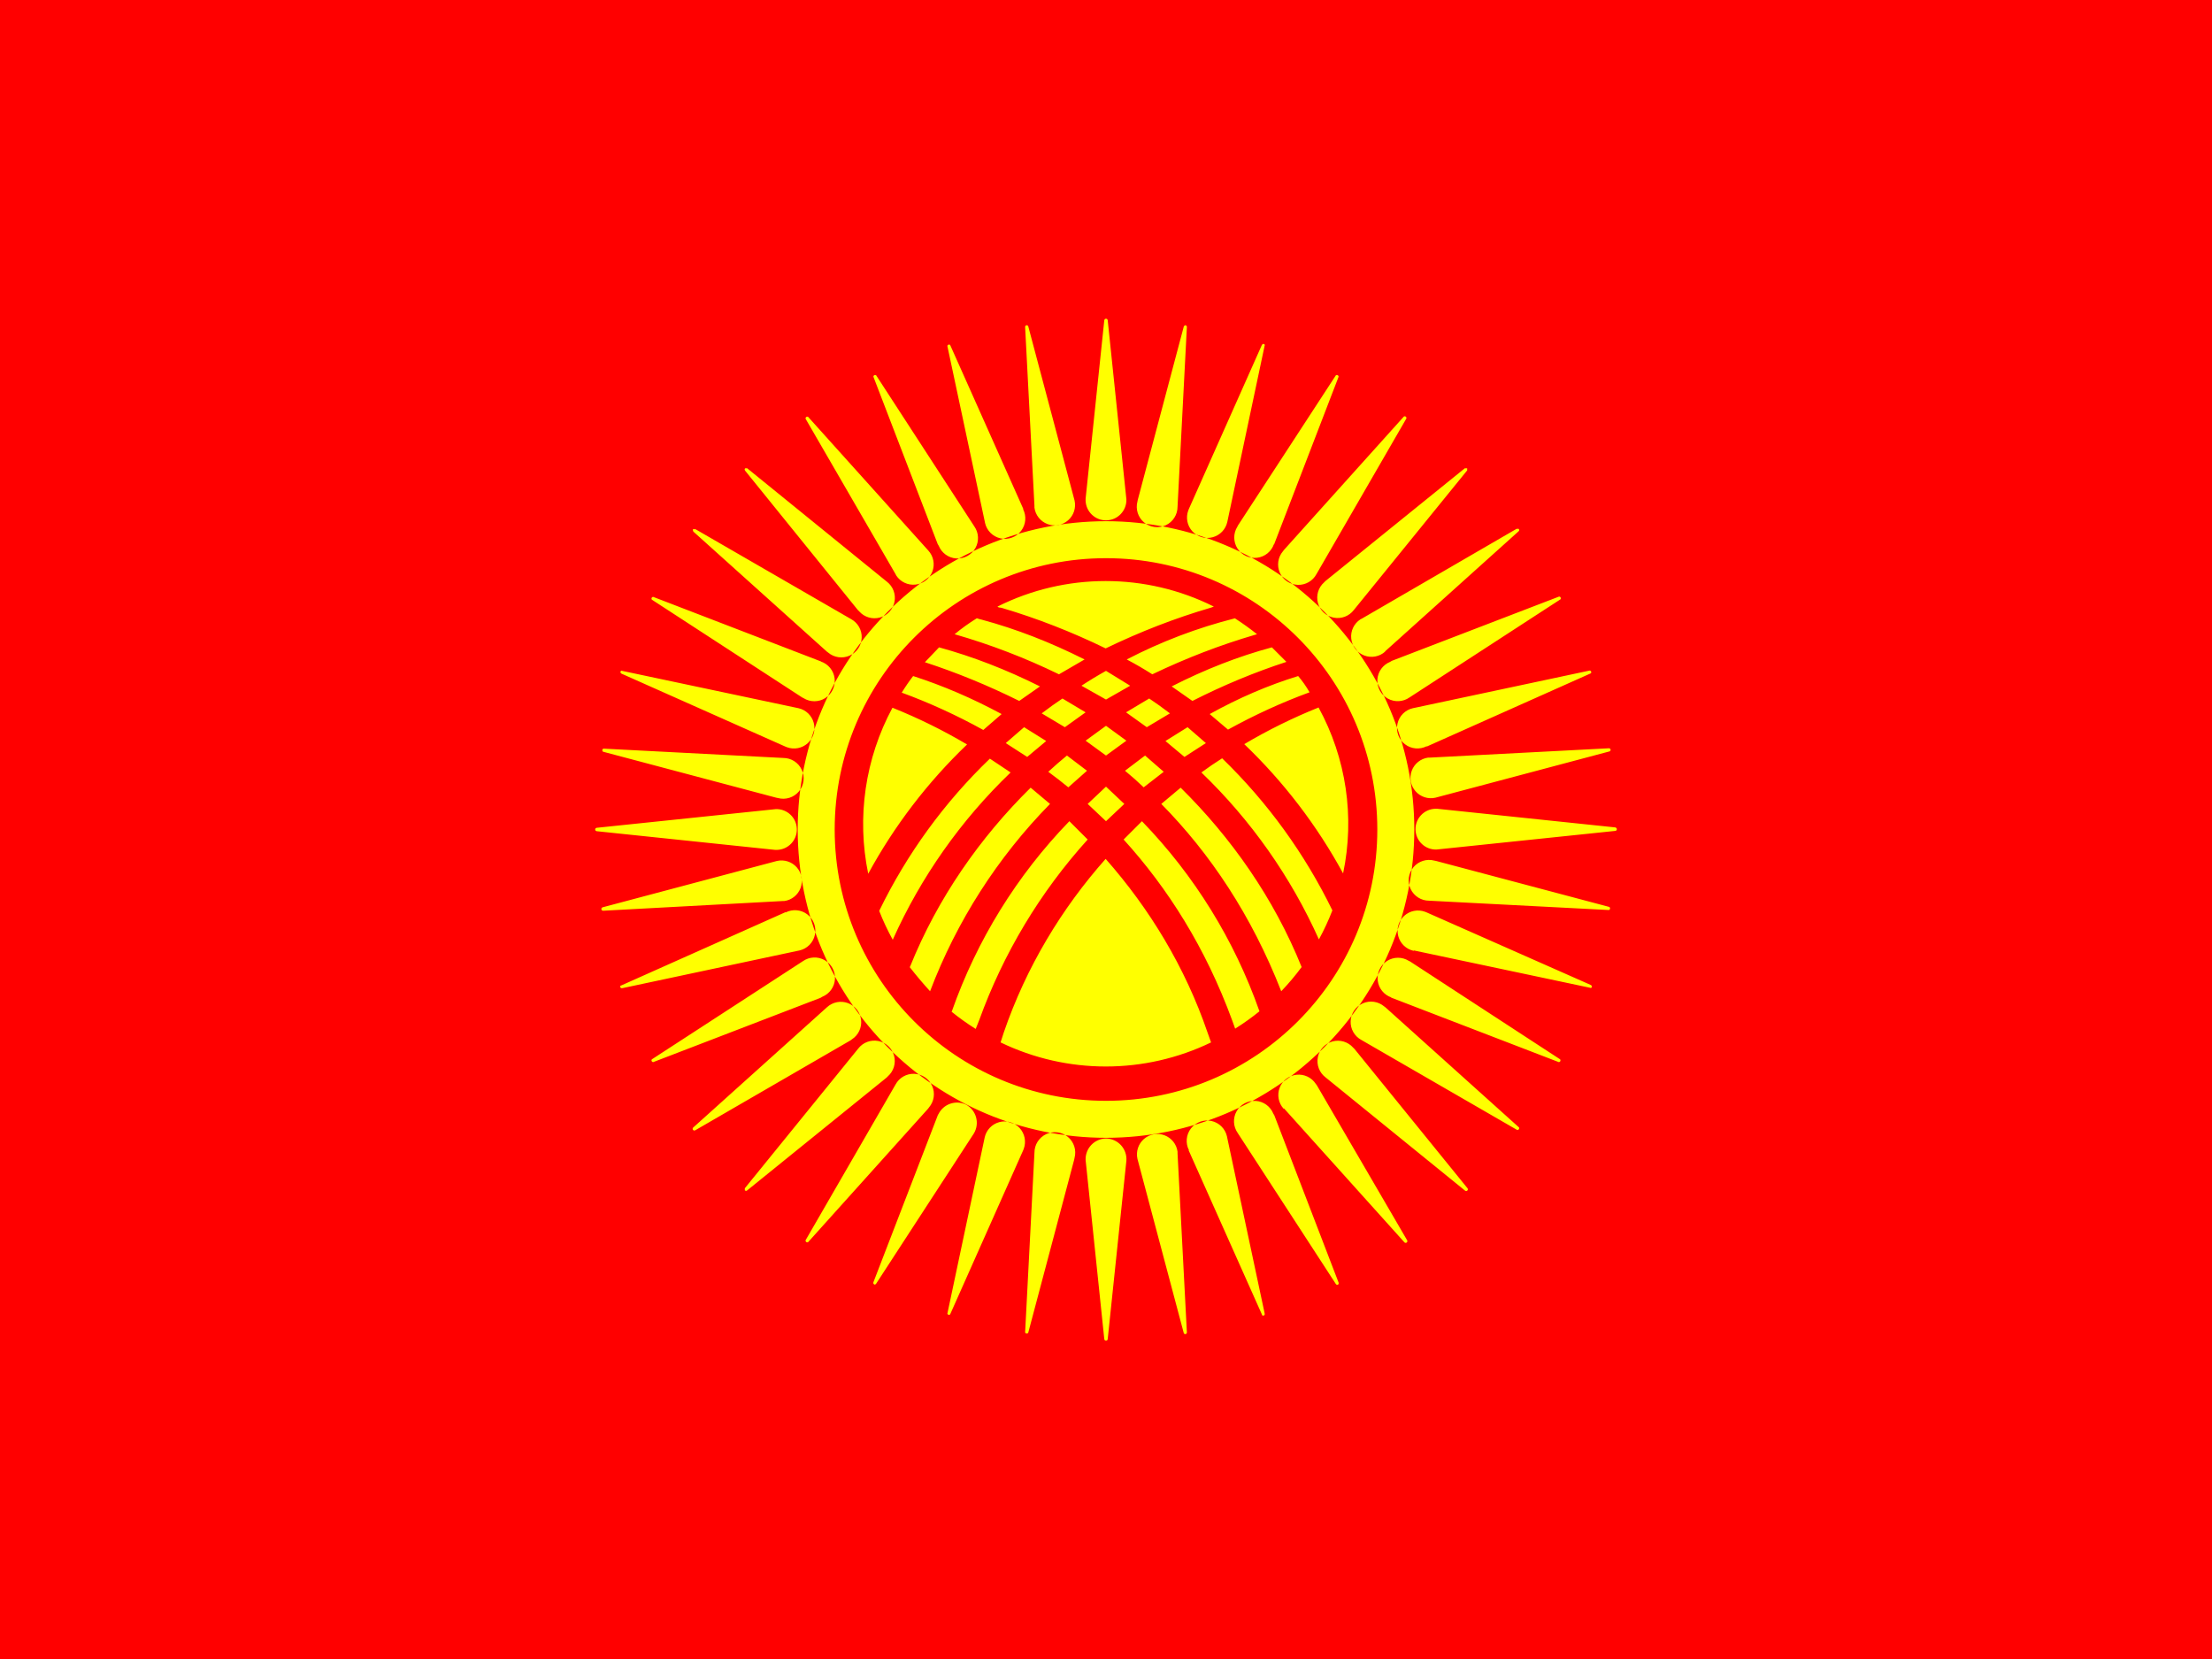
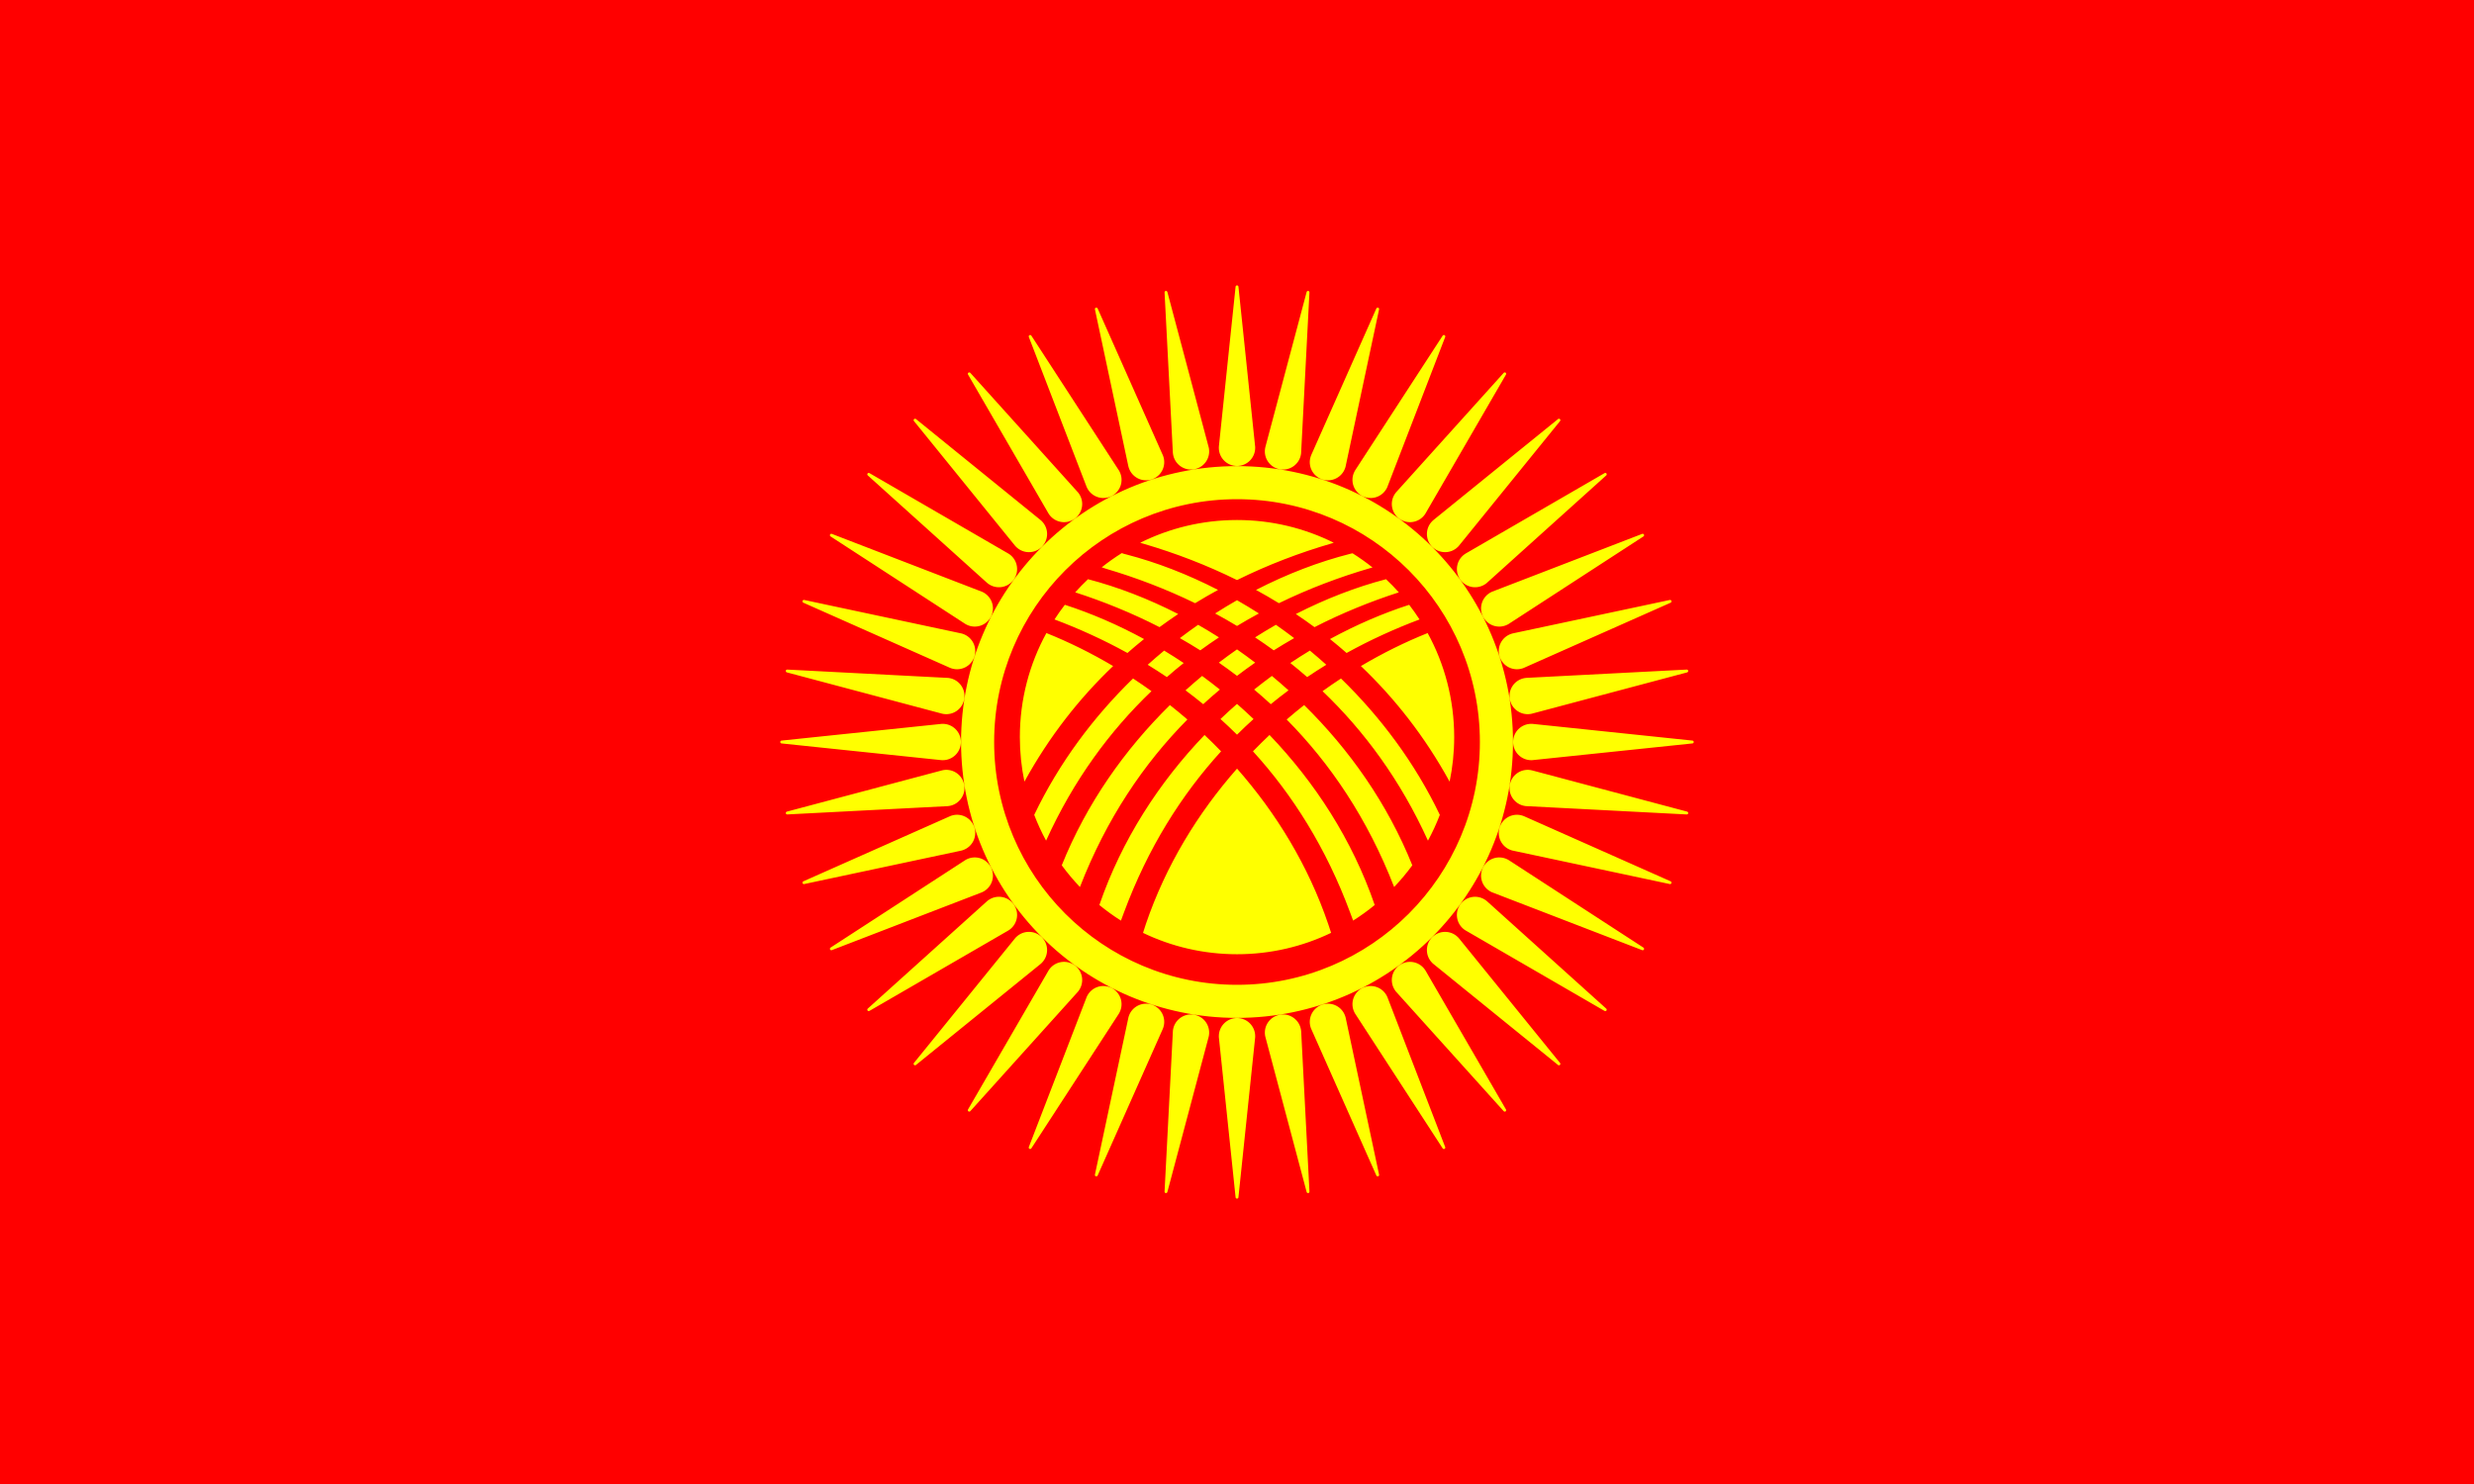
- <svg xmlns="http://www.w3.org/2000/svg" xml:space="preserve" id="flag-icons-kg" viewBox="0 0 640 480">
-   <path fill="red" d="M0 0h640v480H0Z" />
-   <path fill="#ff0" fill-rule="evenodd" d="m340.7 146.6 2.7-52q0-.4-.4-.5-.3 0-.5.4l-13.3 50.1-.1.5a5.9 5.9 0 1 0 11.6 1.5m14.4 4.4 10.8-51q.2-.3-.3-.5-.3 0-.5.3L344 147.2l-.2.5a5.9 5.9 0 1 0 11.3 3.3m13.5 6.6 18.7-48.6a.5.5 0 0 0-.8-.4L358.2 152l-.2.4a5.9 5.9 0 1 0 10.6 5m12.3 8.7 26-45a.5.5 0 0 0-.7-.6l-34.7 38.6-.3.4a5.9 5.9 0 1 0 9.7 6.6m10.8 10.4 32.8-40.4v-.6h-.7l-40.3 32.6-.4.4a5.9 5.9 0 1 0 8.6 8m9 12 38.7-34.8q.3-.3 0-.7h-.6L394 179l-.4.2a5.9 5.9 0 1 0 7.2 9.3m7 13.3 43.7-28.4a.5.5 0 0 0-.4-.8l-48.4 18.6-.5.3a5.9 5.9 0 1 0 5.6 10.3m5 14.2 47.5-21.2a.5.5 0 0 0-.3-.8l-50.7 10.8-.5.1a5.9 5.9 0 1 0 4 11m2.5 14.9 50.4-13.4q.3-.1.3-.5-.1-.4-.5-.4l-51.8 2.7h-.5a5.9 5.9 0 1 0 2.1 11.6m.3 15 51.8-5.4q.4-.1.4-.5 0-.3-.4-.5l-51.6-5.4h-.5a5.9 5.9 0 1 0 .3 11.8m-2.1 14.8 52 2.7a.5.5 0 0 0 .1-.9l-50.1-13.3-.5-.1a5.9 5.9 0 1 0-1.5 11.6m-4.4 14.4 51 10.8q.3.2.5-.3 0-.3-.3-.5l-47.5-21-.5-.2a5.9 5.9 0 1 0-3.3 11.3m-6.6 13.5 48.6 18.7a.5.5 0 0 0 .4-.8L408 278.2l-.4-.2a5.9 5.9 0 1 0-5 10.6m-8.7 12.3 45 26a.5.5 0 0 0 .6-.7l-38.6-34.7-.4-.3a5.9 5.9 0 1 0-6.6 9.7m-10.4 10.8 40.4 32.8a.5.5 0 0 0 .7-.7l-32.7-40.3-.4-.4a5.9 5.9 0 1 0-8 8.6m-12 9 34.8 38.7a.5.5 0 0 0 .8-.6L381 314l-.3-.4a5.9 5.9 0 1 0-9.3 7.2m-13.3 7 28.4 43.7q.2.3.6.2.3-.2.2-.6l-18.6-48.4-.3-.5a5.9 5.9 0 1 0-10.3 5.6m-14.2 5 21.2 47.5q.1.5.5.3.4 0 .3-.6l-10.8-50.7-.1-.5a5.9 5.9 0 1 0-11 4m-14.9 2.5 13.4 50.4q.1.3.5.3.4-.1.4-.5l-2.7-51.8v-.5a5.9 5.9 0 1 0-11.6 2.1m-15 .3 5.4 51.8a.5.5 0 0 0 1 0l5.4-51.6a6 6 0 0 0-5.9-6.4 6 6 0 0 0-5.9 6.2m-14.8-2.1-2.7 52a.5.5 0 0 0 .9.1l13.3-50.1.1-.5a5.9 5.9 0 1 0-11.6-1.5m-14.4-4.4-10.8 51a.5.5 0 0 0 .8.2l21.1-47.4.2-.5a5.9 5.9 0 1 0-11.3-3.3m-13.5-6.6L252.7 371q-.1.4.2.6t.6-.2l28.3-43.5a6 6 0 0 0-2.3-8.3 6 6 0 0 0-8 2.8m-12.4-8.6-26 45a.5.5 0 0 0 .7.6l34.7-38.6.3-.4a5.9 5.9 0 1 0-9.7-6.6m-10.8-10.4-32.8 40.4v.6q.4.3.7 0l40.3-32.6.4-.4a5.9 5.9 0 1 0-8.6-8m-9-12-38.7 34.8a.5.5 0 0 0 .6.8l44.9-26 .4-.3a5.9 5.9 0 1 0-7.2-9.3m-7-13.3-43.7 28.4a.5.5 0 0 0 .4.8l48.4-18.6.5-.3a5.9 5.9 0 1 0-5.6-10.3m-5-14.2-47.5 21.2q-.5.1-.3.5 0 .4.6.3l50.7-10.8.5-.1a5.9 5.9 0 1 0-4-11m-2.5-14.9-50.4 13.4a.5.5 0 0 0 .2 1l51.8-2.8h.5a5.9 5.9 0 1 0-2.1-11.6m-.3-15-51.8 5.4a.5.5 0 0 0 0 1l51.6 5.4h.5a5.9 5.9 0 1 0-.3-11.8m2.1-14.8-52-2.7a.5.5 0 0 0-.1.9l50.1 13.3.5.1a5.9 5.9 0 1 0 1.5-11.6m4.4-14.4-51-10.8q-.3-.2-.5.3 0 .3.3.5l47.4 21.1.5.2a5.9 5.9 0 1 0 3.3-11.3m6.6-13.5L189 172.7a.5.5 0 0 0-.4.8l43.5 28.3.4.2a5.9 5.9 0 1 0 5-10.6m8.7-12.3-45-26h-.7q-.1.3.1.7l38.6 34.7.4.3a5.9 5.9 0 1 0 6.6-9.7m10.4-10.8-40.4-32.8h-.6q-.3.3 0 .7l32.6 40.3.4.4a5.9 5.9 0 1 0 8-8.6m12-9-34.8-38.7a.5.5 0 0 0-.7.6l26 44.9.2.4a5.9 5.9 0 1 0 9.3-7.2m13.3-7-28.4-43.7a.5.5 0 0 0-.8.4l18.6 48.4.3.5a5.9 5.9 0 1 0 10.3-5.6m14.2-5-21.2-47.5a.5.5 0 0 0-.8.3l10.8 50.7.1.5a5.9 5.9 0 1 0 11-4m14.9-2.5-13.4-50.4q-.1-.3-.5-.3-.4.1-.4.5l2.7 51.8v.5a5.9 5.9 0 1 0 11.6-2.1m15-.3-5.4-51.8a.5.5 0 0 0-1 0l-5.4 51.6v.5a5.9 5.9 0 1 0 11.8-.3m-5.9 6.3a89.2 89.2 0 1 1 0 178.4 89.2 89.2 0 0 1 0-178.4m0 10.7a78.5 78.5 0 1 1 0 157 78.5 78.5 0 0 1 0-157m-65.6 102a155 155 0 0 1 32-44l6 4a155 155 0 0 0-34.1 48.4 70 70 0 0 1-3.9-8.3m71.1-40.6q2.8 2.3 5.4 4.8l5.8-4.5-5.4-4.7zm-11.4-8.7 5.9 4.3 5.9-4.3-5.9-4.3zm.6 18.3 5.3 5 5.3-5-5.3-5zm-11.4-9.3q3 2.2 5.8 4.5l5.4-4.8-5.8-4.4q-2.7 2.2-5.4 4.7m35.2-16.9q-3-2.3-6-4.3l-6.7 4 6 4.3zm10.4 8.6-5.3-4.6-6.4 4 5.5 4.6zm-36-16.6q3.5-2.3 7.1-4.3l7 4.3-7 4zm-11.5 8q3-2.3 6-4.3l6.7 4-6 4.3zM291 215l5.3-4.6 6.4 4-5.5 4.6zm-32.7-10.2a157 157 0 0 1 21.5 10.6 153 153 0 0 0-28.6 37.4 71 71 0 0 1 7-48m6-9.2q13 4.2 25.6 11l-5.3 4.6q-11.6-6.4-23.6-10.8 1.6-2.6 3.3-4.8m7.5-8.3q14.6 4 29.2 11.3l-6 4.2q-13.5-6.7-27.3-11.2zm11-8.4.6.2.8.2q14.8 4 29.7 11.5l-7.4 4.3a187 187 0 0 0-30.2-11.6q3-2.5 6.4-4.6m68.6-3.4-.8.3q-15.4 4.5-30.5 11.8-14.8-7.2-30-11.7l-.5-.1q-.5 0-.8-.3a70 70 0 0 1 62.6 0m12.5 8-.7.2q-15 4.4-29.6 11.4-3.6-2.3-7.4-4.3a145 145 0 0 1 31.3-11.9q3.4 2.2 6.4 4.6m8.5 8q-13.8 4.5-27.2 11.3l-6-4.2q14.5-7.4 29-11.3zm6.7 8.8q-12 4.4-23.6 10.8l-5.3-4.5q12.6-7 25.6-11 1.8 2.1 3.3 4.7m9.7 52.4a153 153 0 0 0-28.6-37.4 157 157 0 0 1 21.5-10.6 70 70 0 0 1 7.1 48m-7 19.1a155 155 0 0 0-34-48.3q3-2.2 6-4.1a157 157 0 0 1 31.9 44 70 70 0 0 1-3.9 8.4m-10.9 15c-8.6-22-20.6-39.9-34.7-54.2l5.6-4.7c14.6 14.4 27 32 35 51.9a71 71 0 0 1-5.9 7m-13.3 10.9-.9-2.5c-7.7-21-18.6-38.2-31.4-52.3l5.3-5.3a151 151 0 0 1 34 55 71 71 0 0 1-7 5m-67.9 4 .9-2.8c6.5-19 16.8-36 29.5-50.3 12.7 14.4 23 31.3 29.5 50.3l1 2.8a70 70 0 0 1-60.9 0m-14.1-9a151 151 0 0 1 34-55l5.3 5.3a158 158 0 0 0-31.4 52.3l-1 2.5a70 70 0 0 1-7-5m-12-13c8-19.9 20.3-37.4 34.9-51.8l5.6 4.7a157 157 0 0 0-34.7 54.2q-3.1-3.4-5.9-7" />
+ <svg xmlns="http://www.w3.org/2000/svg" width="1000" height="600" viewBox="0 0 550.469 330.281">
+   <path fill="red" d="M0 0h550.469v330.281H0Z" />
+   <path fill="#ffff00" fill-rule="evenodd" d="m289.497 100.879 1.857-35.797c.01-.16-.105-.306-.268-.331-.167-.026-.323.082-.36.244l-9.179 34.502c-.028.116-.051.227-.068.339-.347 2.207 1.161 4.277 3.368 4.623 2.206.346 4.276-1.161 4.623-3.368.012-.071.021-.143.028-.212m9.882 3.02 7.47-35.058c.035-.157-.055-.319-.213-.37-.161-.052-.333.03-.394.184l-14.496 32.627c-.046.11-.086.216-.121.325-.69 2.124.473 4.405 2.598 5.096 2.124.69 4.406-.473 5.096-2.598.023-.07.043-.139.061-.205m9.283 4.539 12.895-33.445c.059-.149-.004-.323-.152-.399-.15-.076-.333-.022-.418.121l-19.452 29.937c-.063.102-.118.2-.17.302-1.015 1.989-.226 4.425 1.763 5.441 1.99 1.016 4.426.227 5.441-1.763.033-.065.064-.13.093-.193m8.454 5.934 17.969-31.015c.082-.139.046-.321-.088-.418-.137-.1-.326-.074-.432.054l-23.896 26.525c-.078.091-.148.18-.215.272-1.315 1.806-.916 4.336.89 5.65s4.336.915 5.65-.89c.043-.059.084-.119.122-.177m7.424 7.176 22.577-27.84c.103-.124.096-.309-.022-.426-.119-.12-.31-.124-.435-.015l-27.733 22.483c-.091.077-.174.154-.255.234-1.58 1.579-1.58 4.14 0 5.719 1.579 1.58 4.14 1.58 5.719 0 .052-.052.102-.104.148-.155m6.217 8.243 26.635-23.987c.12-.107.142-.29.045-.424-.099-.137-.287-.171-.427-.082l-30.895 17.893c-.102.062-.196.124-.288.191-1.806 1.314-2.204 3.844-.89 5.65 1.315 1.806 3.844 2.205 5.65.89.059-.044.117-.087.17-.131m4.854 9.117 30.059-19.525c.136-.086.187-.265.111-.412-.077-.151-.257-.214-.41-.147l-33.313 12.839c-.111.045-.213.092-.315.144-1.989 1.015-2.779 3.452-1.763 5.441 1.016 1.989 3.452 2.778 5.441 1.762.065-.033.129-.068.189-.102m3.361 9.771 32.758-14.549c.147-.064.226-.232.174-.39-.052-.161-.22-.251-.381-.211l-34.919 7.435c-.116.028-.225.058-.333.093-2.124.69-3.287 2.971-2.597 5.096.69 2.124 2.971 3.287 5.096 2.597.07-.022.138-.046.203-.072m1.779 10.179 34.641-9.211c.156-.04.259-.193.233-.357-.026-.167-.178-.283-.343-.269l-35.654 1.845c-.119.009-.231.022-.344.039-2.206.347-3.714 2.417-3.367 4.624.346 2.206 2.416 3.714 4.623 3.367.072-.011.143-.025.211-.039m.172 10.322 35.65-3.722c.16-.015.286-.151.286-.316 0-.169-.132-.307-.298-.318l-35.508-3.712c-.119-.01-.232-.015-.346-.015-2.233 0-4.044 1.811-4.044 4.045 0 2.233 1.811 4.044 4.044 4.044.073 0 .146-.002.215-.006zm-1.426 10.225 35.796 1.857c.16.01.306-.105.332-.268.026-.167-.082-.324-.245-.361l-34.502-9.179c-.116-.028-.227-.05-.339-.068-2.207-.346-4.277 1.162-4.623 3.368-.347 2.206 1.161 4.276 3.367 4.623.072.011.144.021.213.028m-3.02 9.881 35.058 7.47c.157.035.319-.055.37-.213.052-.161-.03-.332-.185-.394l-32.626-14.496c-.11-.045-.216-.085-.324-.121-2.124-.689-4.406.473-5.096 2.598-.69 2.124.473 4.405 2.597 5.096.07.022.139.043.206.061m-4.539 9.283 33.445 12.895c.15.06.323-.004.399-.151.077-.151.022-.334-.121-.419l-29.938-19.451c-.101-.063-.2-.119-.301-.17-1.989-1.016-4.425-.226-5.441 1.763-1.016 1.99-.226 4.425 1.763 5.441.065.033.131.064.194.092m-5.934 8.454 31.015 17.969c.138.082.32.046.418-.088.099-.136.074-.325-.054-.432l-26.526-23.895c-.09-.078-.179-.149-.271-.215-1.806-1.314-4.335-.915-5.65.89-1.315 1.806-.916 4.336.89 5.65.059.042.119.084.177.121m-7.176 7.424 27.841 22.577c.124.102.309.095.426-.022.12-.119.124-.31.014-.434l-22.483-27.733c-.077-.091-.154-.174-.234-.254-1.579-1.579-4.14-1.579-5.719 0-1.58 1.579-1.58 4.139 0 5.719.051.052.104.101.155.148m-8.243 6.217 23.988 26.634c.106.121.29.143.425.045.137-.1.171-.287.082-.427l-17.893-30.895c-.062-.101-.124-.196-.191-.287-1.315-1.807-3.844-2.205-5.65-.891s-2.204 3.844-.89 5.65c.043.059.087.117.131.17m-9.117 4.854 19.525 30.06c.086.136.264.186.412.111.151-.077.214-.257.148-.41l-12.839-33.313c-.045-.11-.092-.213-.144-.314-1.016-1.989-3.452-2.779-5.441-1.764-1.989 1.016-2.778 3.452-1.763 5.441.033.066.068.129.103.188m-9.771 3.361 14.549 32.759c.064.147.233.225.39.175.161-.052.251-.221.21-.382l-7.435-34.919c-.028-.116-.058-.226-.093-.334-.69-2.124-2.971-3.288-5.096-2.598-2.124.69-3.287 2.972-2.598 5.096.023.07.047.138.072.203m-10.178 1.779 9.211 34.641c.04.156.194.26.357.234.167-.026.283-.178.268-.344l-1.845-35.653c-.009-.119-.022-.232-.039-.344-.347-2.207-2.417-3.714-4.623-3.367-2.206.346-3.714 2.416-3.368 4.623.012.072.025.143.039.21m-10.322.172 3.722 35.65c.015.16.151.286.317.286.169 0 .307-.131.318-.297l3.712-35.509c.01-.119.015-.232.015-.346 0-2.233-1.811-4.044-4.044-4.044-2.233 0-4.044 1.811-4.044 4.044 0 .073.002.145.005.215zm-10.224-1.427-1.857 35.796c-.01.161.105.306.268.332.167.026.323-.082.36-.245l9.179-34.502c.028-.116.051-.227.068-.338.347-2.208-1.161-4.277-3.368-4.623-2.206-.347-4.276 1.16-4.623 3.367-.012.072-.021.144-.028.212m-9.882-3.02-7.47 35.058c-.035.157.055.318.213.37.161.052.333-.031.394-.185l14.496-32.626c.046-.111.086-.216.121-.325.69-2.124-.473-4.406-2.598-5.096-2.124-.69-4.406.474-5.096 2.598-.023.07-.043.139-.061.206m-9.282-4.539-12.895 33.445c-.059.149.004.323.152.399.15.077.333.023.418-.121l19.451-29.937c.063-.102.119-.201.17-.302 1.016-1.989.227-4.425-1.763-5.441-1.989-1.015-4.426-.226-5.441 1.764-.034.065-.065.13-.093.193m-8.454-5.934-17.969 31.015c-.082.138-.046.32.088.418.137.099.325.074.432-.053l23.896-26.526c.078-.09.148-.179.215-.271 1.315-1.806.916-4.336-.89-5.65-1.806-1.314-4.335-.916-5.65.891-.043.059-.084.118-.122.176m-7.424-7.176-22.577 27.841c-.103.124-.096.309.022.426.119.12.31.124.435.015l27.733-22.483c.091-.078.174-.154.255-.235 1.579-1.579 1.579-4.14 0-5.719-1.579-1.579-4.14-1.579-5.719 0-.052.051-.102.105-.148.155m-6.217-8.243-26.635 23.987c-.12.107-.142.291-.045.425.1.136.287.171.427.082l30.895-17.893c.102-.062.196-.124.288-.191 1.806-1.314 2.204-3.844.89-5.65-1.315-1.806-3.844-2.204-5.65-.89-.059.043-.117.087-.17.131m-4.854-9.117-30.059 19.525c-.136.086-.187.265-.111.412.077.15.257.213.41.147l33.313-12.839c.111-.045.213-.093.314-.144 1.99-1.016 2.779-3.451 1.763-5.441-1.016-1.989-3.452-2.779-5.441-1.763-.065.033-.129.068-.189.102m-3.361-9.771-32.758 14.55c-.147.063-.226.232-.174.389.052.161.22.252.381.211l34.919-7.435c.116-.028.225-.058.333-.093 2.124-.691 3.287-2.972 2.597-5.096-.69-2.125-2.971-3.288-5.096-2.598-.069.023-.138.047-.203.072m-1.779-10.178-34.641 9.211c-.156.04-.259.194-.233.357.026.167.178.283.343.268l35.654-1.845c.119-.009.231-.022.344-.039 2.206-.347 3.714-2.417 3.367-4.623-.346-2.207-2.416-3.715-4.623-3.368-.072.012-.143.025-.211.04m-.172-10.322-35.65 3.721c-.161.015-.286.152-.286.318 0 .169.132.306.298.318l35.508 3.712c.119.01.232.015.346.015 2.233 0 4.044-1.811 4.044-4.044 0-2.234-1.811-4.045-4.044-4.045-.073 0-.146.002-.215.006zm1.426-10.225-35.796-1.857c-.16-.01-.306.105-.332.269-.026.166.082.323.245.36l34.502 9.179c.116.028.227.05.339.068 2.207.347 4.277-1.161 4.623-3.367.347-2.207-1.161-4.277-3.367-4.624-.072-.011-.144-.021-.213-.028m3.02-9.881-35.058-7.469c-.157-.036-.319.055-.37.213-.052.161.03.333.185.394l32.626 14.496c.11.046.216.086.324.121 2.124.69 4.406-.473 5.096-2.597.69-2.125-.473-4.406-2.597-5.096-.07-.022-.139-.043-.206-.061m4.539-9.282-33.445-12.896c-.149-.059-.323.005-.399.152-.077.151-.022.333.121.418l29.938 19.451c.101.063.2.118.301.17 1.989 1.016 4.425.227 5.441-1.762 1.016-1.989.226-4.426-1.763-5.441-.065-.034-.13-.064-.193-.092m5.934-8.453-31.015-17.969c-.138-.082-.32-.046-.418.088-.1.136-.074.325.054.431l26.526 23.896c.091.078.179.148.271.215 1.806 1.315 4.335.915 5.65-.89 1.314-1.806.916-4.336-.89-5.65-.059-.043-.119-.084-.177-.121m7.176-7.425-27.841-22.577c-.124-.102-.309-.095-.426.022-.12.119-.124.309-.014.435l22.483 27.733c.077.091.154.174.234.254 1.579 1.58 4.14 1.58 5.719 0 1.579-1.579 1.579-4.14 0-5.719-.051-.052-.104-.101-.155-.148m8.243-6.217-23.988-26.635c-.106-.12-.29-.142-.424-.045-.137.099-.171.287-.082.428l17.893 30.894c.061.102.124.196.191.288 1.315 1.806 3.844 2.204 5.65.89 1.806-1.314 2.204-3.844.89-5.65-.043-.06-.087-.117-.13-.171m9.117-4.854-19.525-30.059c-.086-.136-.265-.186-.412-.112-.151.078-.214.258-.148.41l12.839 33.313c.045.11.092.213.144.314 1.015 1.99 3.451 2.779 5.441 1.763 1.989-1.016 2.779-3.451 1.763-5.441-.033-.066-.068-.129-.102-.189m9.771-3.36-14.55-32.759c-.064-.148-.232-.226-.39-.175-.161.052-.251.22-.21.381l7.435 34.919c.028.116.058.225.093.333.69 2.125 2.971 3.288 5.096 2.598 2.124-.69 3.287-2.971 2.598-5.096-.023-.07-.047-.138-.072-.202m10.179-1.78-9.211-34.641c-.04-.155-.194-.259-.357-.233-.167.026-.283.177-.268.343l1.845 35.653c.009.119.022.232.04.343.346 2.207 2.416 3.714 4.623 3.368 2.207-.347 3.714-2.416 3.368-4.623-.011-.072-.025-.143-.039-.211m10.322-.172-3.722-35.651c-.015-.16-.151-.286-.317-.286-.169 0-.307.131-.318.297l-3.712 35.509c-.01.119-.015.232-.015.345 0 2.234 1.811 4.044 4.044 4.044 2.233 0 4.044-1.811 4.044-4.044 0-.073-.002-.145-.005-.215zm-4.039 4.288c33.91 0 61.401 27.49 61.401 61.401 0 33.91-27.49 61.401-61.401 61.401s-61.4-27.491-61.4-61.401c0-33.911 27.49-61.401 61.4-61.401m0 7.36c29.846 0 54.04 24.195 54.04 54.041 0 29.845-24.195 54.04-54.04 54.04-29.846 0-54.04-24.195-54.04-54.04 0-29.846 24.195-54.041 54.04-54.041m-45.123 70.26c5.525-11.556 13.161-21.767 21.991-30.357 1.38.906 2.747 1.846 4.099 2.82-9.272 8.863-17.353 19.831-23.449 33.27-1.001-1.841-1.882-3.756-2.641-5.732m48.935-27.893c1.253 1.05 2.489 2.136 3.704 3.256 1.297-1.063 2.611-2.092 3.942-3.083-1.213-1.099-2.446-2.166-3.697-3.204-1.333.978-2.65 1.989-3.95 3.032m-7.852-5.993c1.362.946 2.71 1.926 4.04 2.942 1.33-1.016 2.678-1.996 4.04-2.942a114.86 114.86 0 0 0-4.04-2.947c-1.361.949-2.709 1.931-4.04 2.947m.362 12.552c1.247 1.125 2.473 2.286 3.678 3.484 1.205-1.198 2.432-2.359 3.678-3.484-1.205-1.151-2.432-2.274-3.678-3.364-1.246 1.09-2.472 2.213-3.678 3.364m-7.78-6.387c1.331.991 2.646 2.02 3.942 3.083 1.216-1.12 2.452-2.205 3.705-3.255-1.3-1.043-2.617-2.054-3.95-3.032-1.25 1.038-2.483 2.106-3.697 3.204m24.174-11.621c-1.338-1.021-2.693-2.01-4.061-2.963-1.557.889-3.104 1.822-4.636 2.797 1.399.927 2.783 1.89 4.152 2.889 1.501-.947 3.016-1.854 4.545-2.723m7.153 5.931c-1.201-1.08-2.421-2.134-3.658-3.156-1.461.884-2.911 1.808-4.347 2.767 1.266 1.01 2.514 2.053 3.744 3.131 1.406-.95 2.827-1.863 4.261-2.742m-24.737-11.421c1.608-1.029 3.232-2.012 4.869-2.946 1.637.934 3.261 1.918 4.869 2.946-1.637.884-3.261 1.811-4.869 2.782-1.608-.971-3.232-1.898-4.869-2.782m-7.846 5.491c1.338-1.021 2.692-2.01 4.061-2.963 1.558.889 3.104 1.822 4.636 2.797-1.399.927-2.784 1.89-4.152 2.889-1.501-.947-3.017-1.854-4.545-2.723m-7.154 5.931c1.201-1.08 2.421-2.134 3.658-3.156 1.461.884 2.911 1.808 4.347 2.767-1.265 1.01-2.514 2.053-3.744 3.131-1.406-.95-2.827-1.863-4.261-2.742m-22.545-7.061c4.998 2.003 9.982 4.463 14.849 7.346-7.491 7.14-14.209 15.65-19.736 25.723-.667-3.197-1.018-6.511-1.018-9.905 0-8.394 2.141-16.287 5.906-23.164m4.107-6.286c5.891 1.904 11.821 4.462 17.622 7.62-1.249 1.001-2.482 2.034-3.696 3.102-5.298-2.926-10.74-5.399-16.23-7.463.724-1.12 1.492-2.207 2.304-3.259m5.152-5.698c6.66 1.746 13.431 4.356 20.066 7.752-1.399.937-2.784 1.908-4.152 2.916-6.138-3.143-12.443-5.702-18.762-7.743.908-1.014 1.858-1.99 2.849-2.925m7.514-5.812c.142.052.291.104.449.158.177.045.354.091.531.136 6.783 1.766 13.681 4.427 20.437 7.904-1.716.936-3.417 1.921-5.099 2.953-6.537-3.183-13.238-5.723-19.929-7.695-.058-.016-.43-.145-.851-.291 1.425-1.135 2.914-2.192 4.462-3.163m47.162-2.311c-.26.083-.45.145-.507.168-7.058 2.056-14.132 4.74-21.015 8.146-6.753-3.341-13.689-5.988-20.614-8.029-.133-.039-.267-.078-.402-.117-.189-.049-.361-.103-.521-.16 6.485-3.235 13.797-5.058 21.537-5.058 7.733 0 15.041 1.819 21.521 5.05m8.626 5.511c-.179.054-.346.101-.486.135-6.827 1.988-13.668 4.566-20.339 7.815-1.683-1.032-3.383-2.016-5.099-2.953 6.931-3.567 14.014-6.277 20.968-8.039.171-.027.343-.068.512-.119 1.543.972 3.027 2.027 4.445 3.161m5.856 5.537c-6.32 2.042-12.624 4.6-18.763 7.743-1.367-1.008-2.753-1.979-4.152-2.916 6.635-3.396 13.405-6.006 20.066-7.752.99.935 1.94 1.911 2.849 2.925m4.607 6.032c-5.49 2.063-10.932 4.536-16.229 7.463-1.215-1.067-2.448-2.101-3.697-3.102 5.801-3.158 11.731-5.716 17.622-7.62.811 1.053 1.581 2.139 2.304 3.259m6.69 36.096c-5.526-10.072-12.245-18.583-19.736-25.723 4.866-2.884 9.85-5.344 14.849-7.346 3.764 6.878 5.906 14.77 5.906 23.164 0 3.395-.351 6.709-1.018 9.905m-4.819 13.136c-6.096-13.438-14.177-24.406-23.449-33.27 1.353-.974 2.72-1.914 4.099-2.82 8.83 8.589 16.467 18.8 21.992 30.357-.759 1.976-1.64 3.892-2.642 5.732m-7.526 10.318c-5.886-15.172-14.18-27.451-23.909-37.284 1.277-1.103 2.573-2.172 3.887-3.21 10.069 9.902 18.55 21.928 24.066 35.661-1.244 1.698-2.593 3.313-4.043 4.832m-9.121 7.478-.643-1.726c-5.336-14.413-12.82-26.272-21.645-35.949 1.203-1.244 2.432-2.458 3.683-3.641 10.106 10.548 18.409 23.316 23.404 37.846-1.525 1.251-3.128 2.41-4.799 3.47m-46.751 2.732.618-1.931c4.452-13.076 11.582-24.73 20.299-34.632 8.716 9.902 15.847 21.556 20.299 34.632l.633 1.924c-6.333 3.049-13.433 4.757-20.931 4.757-7.493 0-14.588-1.706-20.917-4.75m-9.717-6.202c4.995-14.529 13.298-27.298 23.404-37.845 1.251 1.182 2.48 2.396 3.683 3.641-8.825 9.677-16.309 21.536-21.645 35.949l-.64 1.727c-1.673-1.06-3.276-2.22-4.801-3.472m-8.366-8.84c5.516-13.733 13.997-25.759 24.067-35.661 1.313 1.038 2.61 2.107 3.887 3.21-9.729 9.833-18.023 22.112-23.91 37.284-1.45-1.519-2.799-3.135-4.043-4.832" />
</svg>
